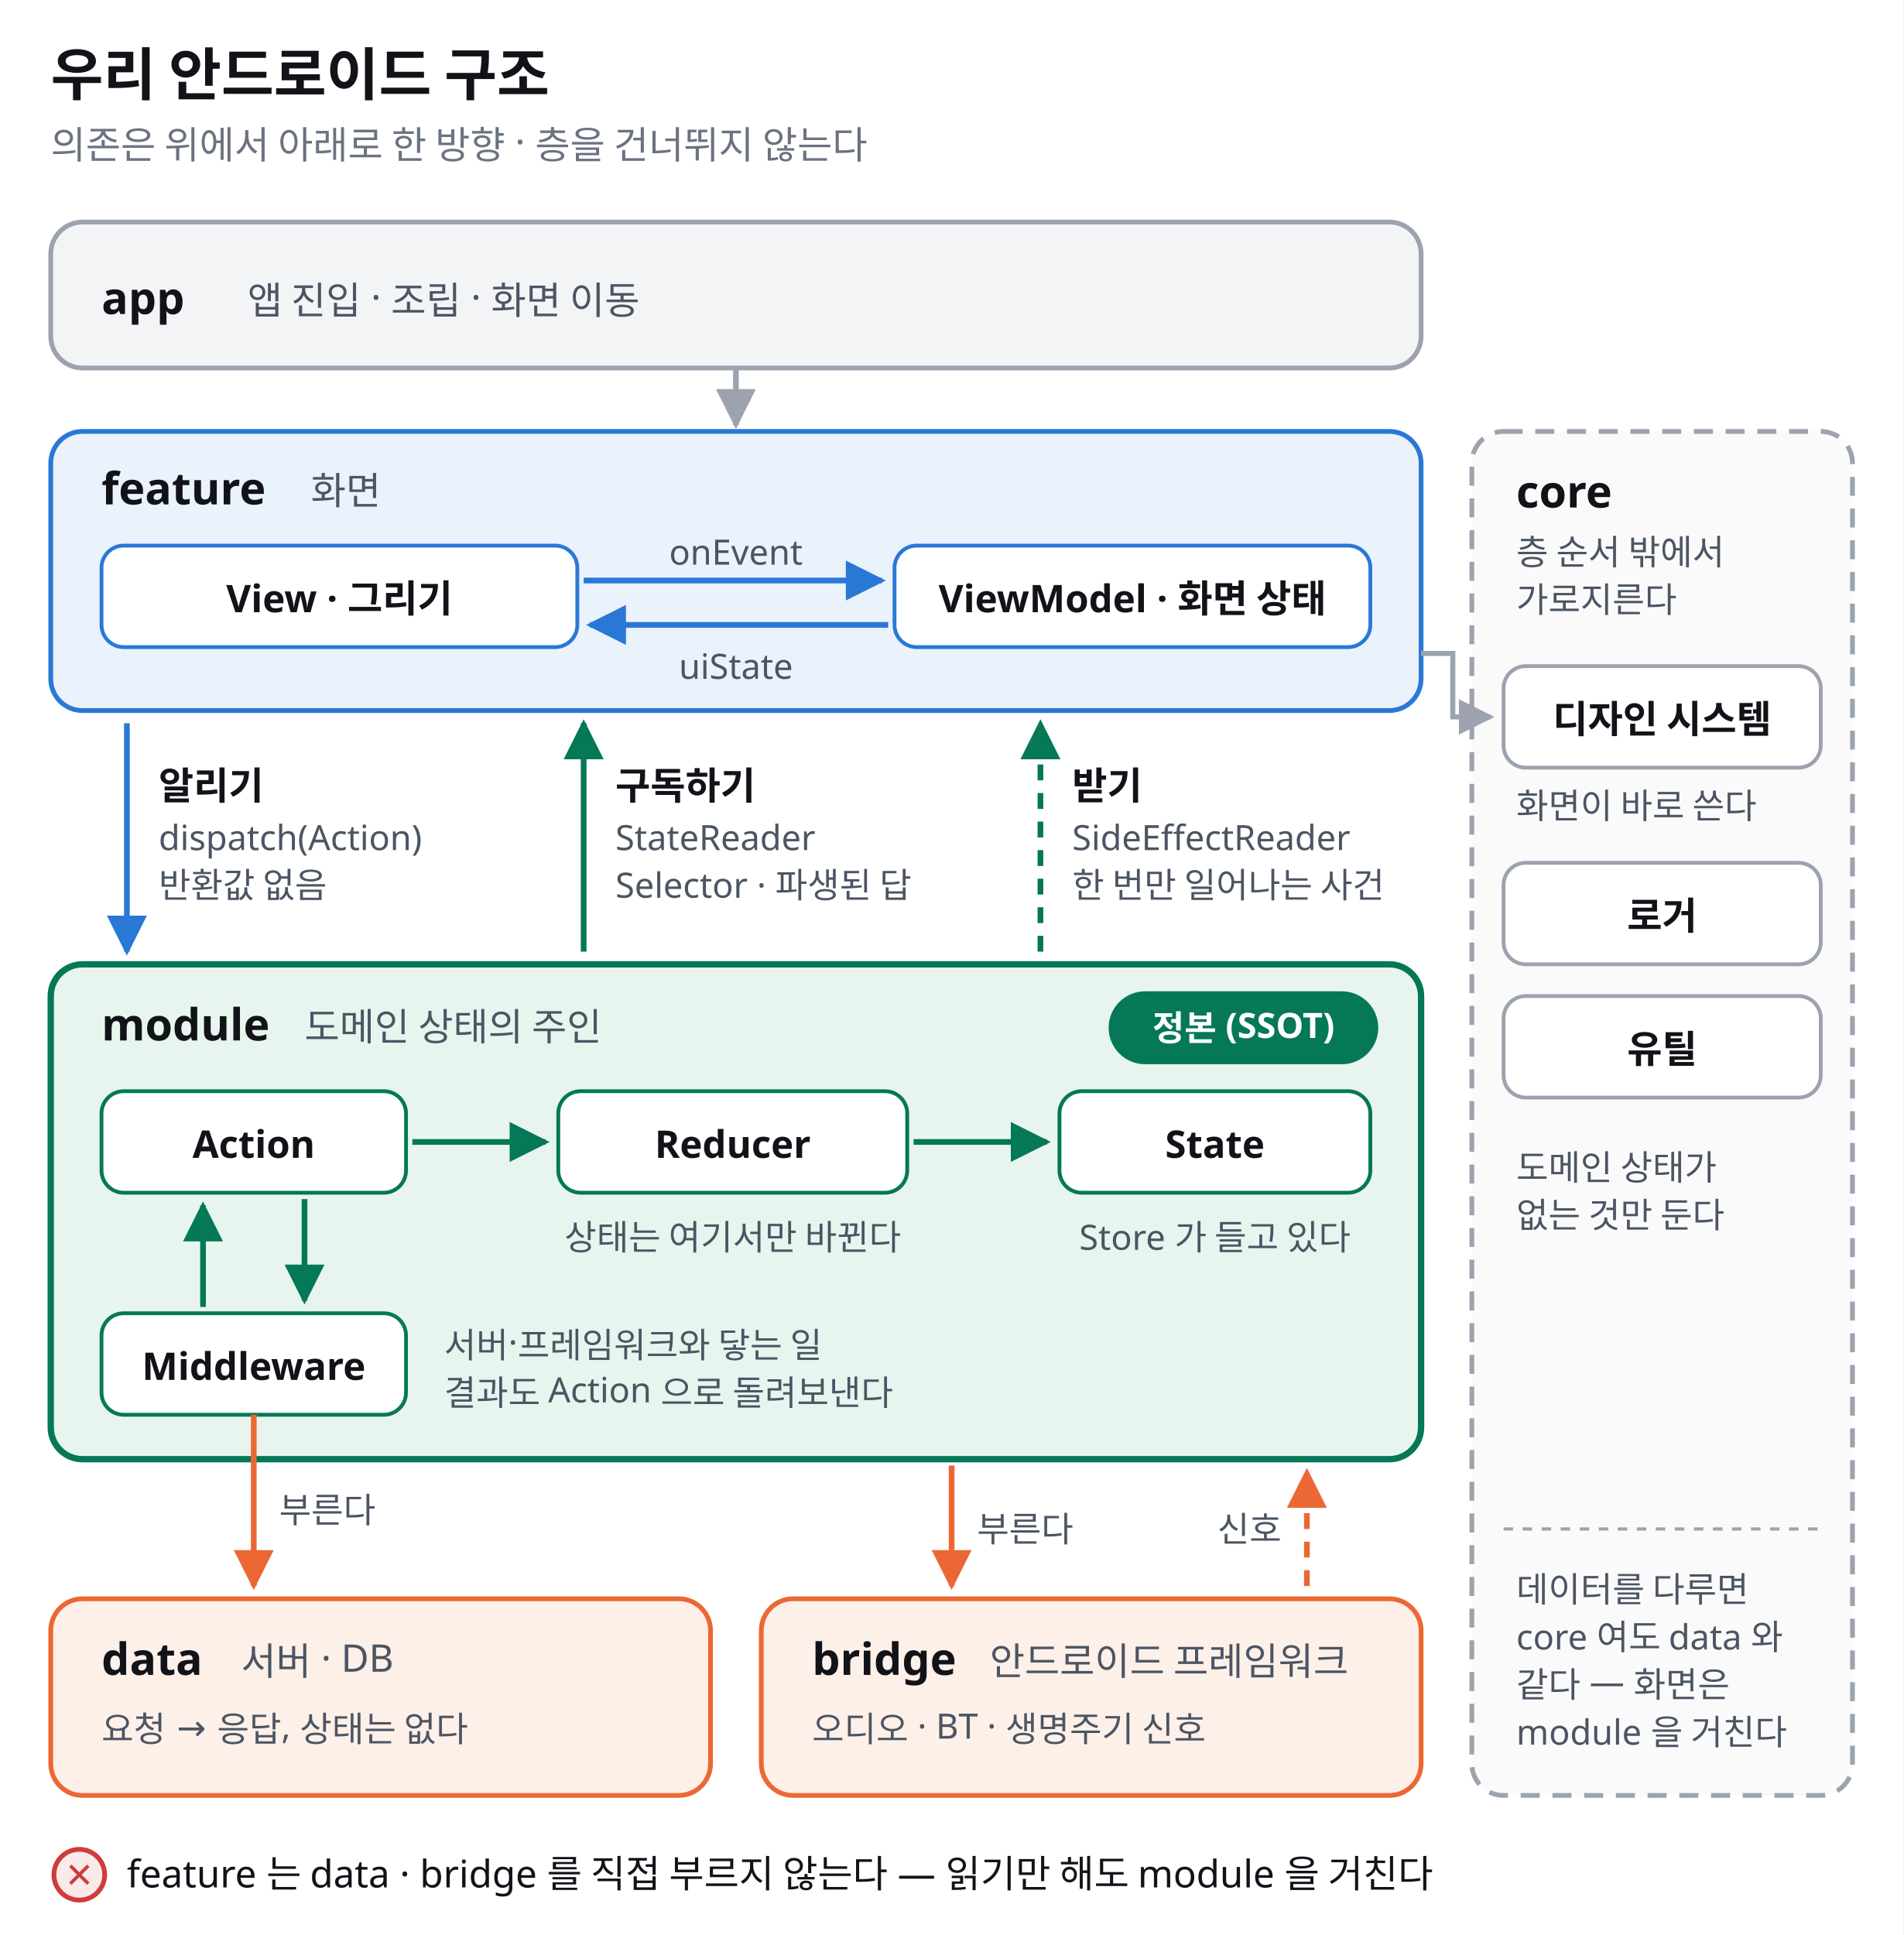
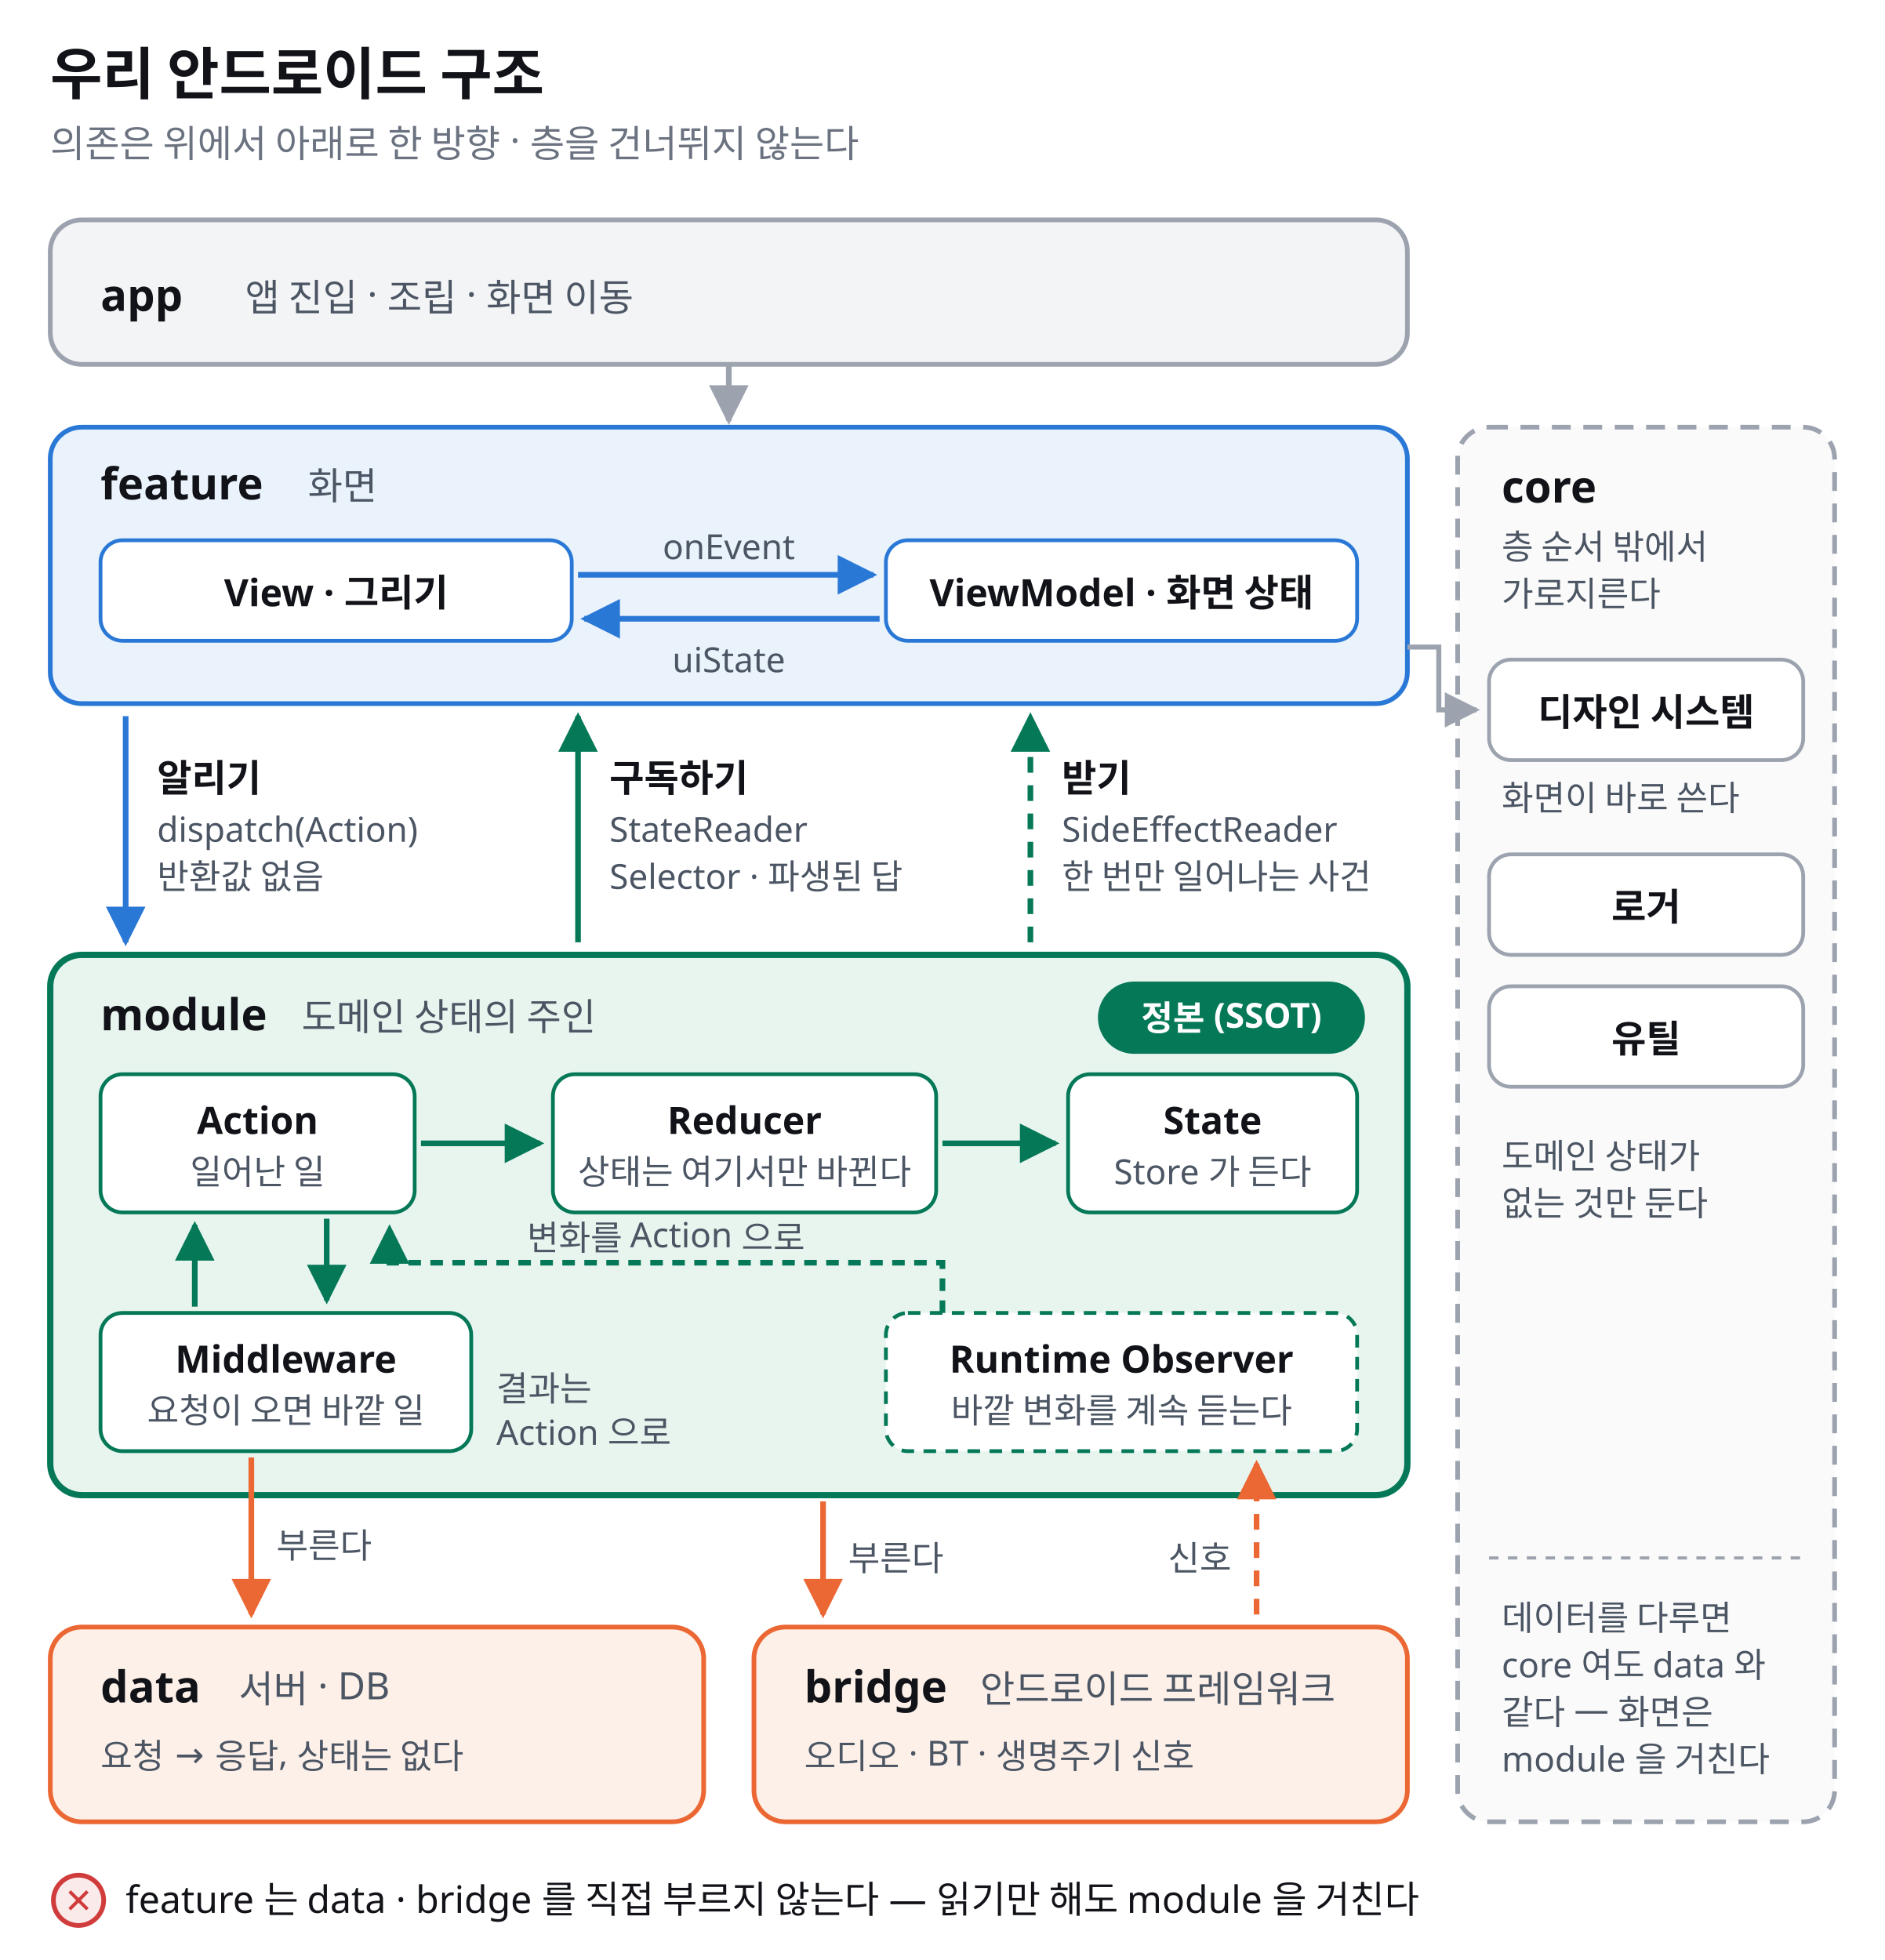
- <svg xmlns="http://www.w3.org/2000/svg" viewBox="0 0 600 610" width="600" height="610" role="img" aria-labelledby="t d">
-   <rect width="600" height="610" fill="#ffffff" />
+ <svg xmlns="http://www.w3.org/2000/svg" viewBox="0 0 600 624" width="600" height="624" role="img" aria-labelledby="t d">
+   <rect width="600" height="624" fill="#ffffff" />
  <g font-family="Pretendard, 'Apple SD Gothic Neo', 'Noto Sans KR', 'Malgun Gothic', sans-serif">
    <defs>
      <marker id="a-blue" viewBox="0 0 10 10" refX="9" refY="5" markerWidth="7" markerHeight="7" orient="auto-start-reverse">
        <path d="M0,0 L10,5 L0,10 z" fill="#2a78d6" />
      </marker>
      <marker id="a-green" viewBox="0 0 10 10" refX="9" refY="5" markerWidth="7" markerHeight="7" orient="auto-start-reverse">
        <path d="M0,0 L10,5 L0,10 z" fill="#047857" />
      </marker>
      <marker id="a-gray" viewBox="0 0 10 10" refX="9" refY="5" markerWidth="7" markerHeight="7" orient="auto-start-reverse">
        <path d="M0,0 L10,5 L0,10 z" fill="#9ca3af" />
      </marker>
      <marker id="a-orange" viewBox="0 0 10 10" refX="9" refY="5" markerWidth="7" markerHeight="7" orient="auto-start-reverse">
        <path d="M0,0 L10,5 L0,10 z" fill="#eb6834" />
      </marker>
    </defs>
    <text x="16" y="30" font-size="18" fill="#111318" font-weight="700">우리 안드로이드 구조</text>
    <text x="16" y="50" font-size="12" fill="#6b7280">의존은 위에서 아래로 한 방향 · 층을 건너뛰지 않는다</text>
    <rect x="16" y="70" width="432" height="46" rx="10" fill="#f3f4f6" stroke="#9ca3af" stroke-width="1.5" />
    <text x="32" y="99" font-size="14" fill="#111318" font-weight="700">app</text>
    <text x="78" y="99" font-size="12" fill="#4b5563">앱 진입 · 조립 · 화면 이동</text>
    <line x1="232" y1="116" x2="232" y2="134" stroke="#9ca3af" stroke-width="1.8" marker-end="url(#a-gray)" />
    <rect x="16" y="136" width="432" height="88" rx="10" fill="#eaf2fc" stroke="#2a78d6" stroke-width="1.5" />
    <text x="32" y="159" font-size="14" fill="#111318" font-weight="700">feature</text>
    <text x="98" y="159" font-size="12" fill="#4b5563">화면</text>
    <rect x="32" y="172" width="150" height="32" rx="7" fill="#ffffff" stroke="#2a78d6" stroke-width="1.2" />
    <text x="107" y="193" font-size="12" fill="#111318" text-anchor="middle" font-weight="600">View · 그리기</text>
    <rect x="282" y="172" width="150" height="32" rx="7" fill="#ffffff" stroke="#2a78d6" stroke-width="1.2" />
    <text x="357" y="193" font-size="12" fill="#111318" text-anchor="middle" font-weight="600">ViewModel · 화면 상태</text>
    <line x1="184" y1="183" x2="278" y2="183" stroke="#2a78d6" stroke-width="1.8" marker-end="url(#a-blue)" />
    <line x1="280" y1="197" x2="186" y2="197" stroke="#2a78d6" stroke-width="1.8" marker-end="url(#a-blue)" />
    <text x="232" y="178" font-size="11" fill="#4b5563" text-anchor="middle">onEvent</text>
    <text x="232" y="214" font-size="11" fill="#4b5563" text-anchor="middle">uiState</text>
    <line x1="40" y1="228" x2="40" y2="300" stroke="#2a78d6" stroke-width="1.8" marker-end="url(#a-blue)" />
    <text x="50" y="252" font-size="12" fill="#111318" font-weight="700">알리기</text>
    <text x="50" y="268" font-size="11" fill="#4b5563">dispatch(Action)</text>
    <text x="50" y="283" font-size="11" fill="#4b5563">반환값 없음</text>
    <line x1="184" y1="300" x2="184" y2="228" stroke="#047857" stroke-width="1.8" marker-end="url(#a-green)" />
    <text x="194" y="252" font-size="12" fill="#111318" font-weight="700">구독하기</text>
    <text x="194" y="268" font-size="11" fill="#4b5563">StateReader</text>
    <text x="194" y="283" font-size="11" fill="#4b5563">Selector · 파생된 답</text>
    <line x1="328" y1="300" x2="328" y2="228" stroke="#047857" stroke-width="1.8" stroke-dasharray="5 4" marker-end="url(#a-green)" />
    <text x="338" y="252" font-size="12" fill="#111318" font-weight="700">받기</text>
    <text x="338" y="268" font-size="11" fill="#4b5563">SideEffectReader</text>
    <text x="338" y="283" font-size="11" fill="#4b5563">한 번만 일어나는 사건</text>
-     <rect x="16" y="304" width="432" height="156" rx="10" fill="#e8f5ef" stroke="#047857" stroke-width="2" />
+     <rect x="16" y="304" width="432" height="172" rx="10" fill="#e8f5ef" stroke="#047857" stroke-width="2" />
    <text x="32" y="328" font-size="14" fill="#111318" font-weight="700">module</text>
    <text x="96" y="328" font-size="12" fill="#4b5563">도메인 상태의 주인</text>
    <rect x="350" y="313" width="84" height="22" rx="11" fill="#047857" stroke="#047857" stroke-width="1" />
    <text x="392" y="328" font-size="11" fill="#ffffff" text-anchor="middle" font-weight="700">정본 (SSOT)</text>
-     <rect x="32" y="344" width="96" height="32" rx="7" fill="#ffffff" stroke="#047857" stroke-width="1.2" />
-     <text x="80" y="365" font-size="12" fill="#111318" text-anchor="middle" font-weight="600">Action</text>
-     <rect x="176" y="344" width="110" height="32" rx="7" fill="#ffffff" stroke="#047857" stroke-width="1.2" />
-     <text x="231" y="365" font-size="12" fill="#111318" text-anchor="middle" font-weight="600">Reducer</text>
-     <rect x="334" y="344" width="98" height="32" rx="7" fill="#ffffff" stroke="#047857" stroke-width="1.2" />
-     <text x="383" y="365" font-size="12" fill="#111318" text-anchor="middle" font-weight="600">State</text>
-     <line x1="130" y1="360" x2="172" y2="360" stroke="#047857" stroke-width="1.8" marker-end="url(#a-green)" />
-     <line x1="288" y1="360" x2="330" y2="360" stroke="#047857" stroke-width="1.8" marker-end="url(#a-green)" />
-     <text x="231" y="394" font-size="11" fill="#4b5563" text-anchor="middle">상태는 여기서만 바뀐다</text>
-     <text x="383" y="394" font-size="11" fill="#4b5563" text-anchor="middle">Store 가 들고 있다</text>
-     <rect x="32" y="414" width="96" height="32" rx="7" fill="#ffffff" stroke="#047857" stroke-width="1.2" />
-     <text x="80" y="435" font-size="12" fill="#111318" text-anchor="middle" font-weight="600">Middleware</text>
-     <line x1="96" y1="378" x2="96" y2="410" stroke="#047857" stroke-width="1.8" marker-end="url(#a-green)" />
-     <line x1="64" y1="412" x2="64" y2="380" stroke="#047857" stroke-width="1.8" marker-end="url(#a-green)" />
-     <text x="140" y="428" font-size="11" fill="#4b5563">서버·프레임워크와 닿는 일</text>
-     <text x="140" y="443" font-size="11" fill="#4b5563">결과도 Action 으로 돌려보낸다</text>
-     <line x1="80" y1="446" x2="80" y2="500" stroke="#eb6834" stroke-width="1.8" marker-end="url(#a-orange)" />
-     <text x="88" y="480" font-size="11" fill="#4b5563">부른다</text>
-     <line x1="300" y1="462" x2="300" y2="500" stroke="#eb6834" stroke-width="1.8" marker-end="url(#a-orange)" />
-     <text x="308" y="486" font-size="11" fill="#4b5563">부른다</text>
-     <line x1="412" y1="500" x2="412" y2="464" stroke="#eb6834" stroke-width="1.8" stroke-dasharray="5 4" marker-end="url(#a-orange)" />
-     <text x="404" y="486" font-size="11" fill="#4b5563" text-anchor="end">신호</text>
-     <rect x="16" y="504" width="208" height="62" rx="10" fill="#fdf0e8" stroke="#eb6834" stroke-width="1.5" />
-     <text x="32" y="528" font-size="14" fill="#111318" font-weight="700">data</text>
-     <text x="76" y="528" font-size="12" fill="#4b5563">서버 · DB</text>
-     <text x="32" y="549" font-size="11" fill="#4b5563">요청 → 응답, 상태는 없다</text>
-     <rect x="240" y="504" width="208" height="62" rx="10" fill="#fdf0e8" stroke="#eb6834" stroke-width="1.5" />
-     <text x="256" y="528" font-size="14" fill="#111318" font-weight="700">bridge</text>
-     <text x="312" y="528" font-size="12" fill="#4b5563">안드로이드 프레임워크</text>
-     <text x="256" y="549" font-size="11" fill="#4b5563">오디오 · BT · 생명주기 신호</text>
-     <rect x="464" y="136" width="120" height="430" rx="10" fill="#fafafa" stroke="#9ca3af" stroke-width="1.5" stroke-dasharray="6 4" />
+     <rect x="32" y="342" width="100" height="44" rx="7" fill="#ffffff" stroke="#047857" stroke-width="1.2" />
+     <text x="82" y="361" font-size="12" fill="#111318" text-anchor="middle" font-weight="600">Action</text>
+     <text x="82" y="377" font-size="11" fill="#4b5563" text-anchor="middle">일어난 일</text>
+     <rect x="176" y="342" width="122" height="44" rx="7" fill="#ffffff" stroke="#047857" stroke-width="1.2" />
+     <text x="237" y="361" font-size="12" fill="#111318" text-anchor="middle" font-weight="600">Reducer</text>
+     <text x="237" y="377" font-size="11" fill="#4b5563" text-anchor="middle">상태는 여기서만 바뀐다</text>
+     <rect x="340" y="342" width="92" height="44" rx="7" fill="#ffffff" stroke="#047857" stroke-width="1.2" />
+     <text x="386" y="361" font-size="12" fill="#111318" text-anchor="middle" font-weight="600">State</text>
+     <text x="386" y="377" font-size="11" fill="#4b5563" text-anchor="middle">Store 가 든다</text>
+     <line x1="134" y1="364" x2="172" y2="364" stroke="#047857" stroke-width="1.8" marker-end="url(#a-green)" />
+     <line x1="300" y1="364" x2="336" y2="364" stroke="#047857" stroke-width="1.8" marker-end="url(#a-green)" />
+     <rect x="32" y="418" width="118" height="44" rx="7" fill="#ffffff" stroke="#047857" stroke-width="1.2" />
+     <text x="91" y="437" font-size="12" fill="#111318" text-anchor="middle" font-weight="600">Middleware</text>
+     <text x="91" y="453" font-size="11" fill="#4b5563" text-anchor="middle">요청이 오면 바깥 일</text>
+     <rect x="282" y="418" width="150" height="44" rx="7" fill="#ffffff" stroke="#047857" stroke-width="1.2" stroke-dasharray="4 3" />
+     <text x="357" y="437" font-size="12" fill="#111318" text-anchor="middle" font-weight="600">Runtime Observer</text>
+     <text x="357" y="453" font-size="11" fill="#4b5563" text-anchor="middle">바깥 변화를 계속 듣는다</text>
+     <line x1="104" y1="388" x2="104" y2="414" stroke="#047857" stroke-width="1.8" marker-end="url(#a-green)" />
+     <line x1="62" y1="416" x2="62" y2="390" stroke="#047857" stroke-width="1.8" marker-end="url(#a-green)" />
+     <text x="158" y="446" font-size="11" fill="#4b5563">결과는</text>
+     <text x="158" y="460" font-size="11" fill="#4b5563">Action 으로</text>
+     <path d="M300,418 V402 H124 V391" fill="none" stroke="#047857" stroke-width="1.8" stroke-dasharray="4 3" marker-end="url(#a-green)" />
+     <text x="212" y="398" font-size="11" fill="#4b5563" text-anchor="middle">변화를 Action 으로</text>
+     <line x1="80" y1="464" x2="80" y2="514" stroke="#eb6834" stroke-width="1.8" marker-end="url(#a-orange)" />
+     <text x="88" y="496" font-size="11" fill="#4b5563">부른다</text>
+     <line x1="262" y1="478" x2="262" y2="514" stroke="#eb6834" stroke-width="1.8" marker-end="url(#a-orange)" />
+     <text x="270" y="500" font-size="11" fill="#4b5563">부른다</text>
+     <line x1="400" y1="514" x2="400" y2="466" stroke="#eb6834" stroke-width="1.8" stroke-dasharray="5 4" marker-end="url(#a-orange)" />
+     <text x="392" y="500" font-size="11" fill="#4b5563" text-anchor="end">신호</text>
+     <rect x="16" y="518" width="208" height="62" rx="10" fill="#fdf0e8" stroke="#eb6834" stroke-width="1.5" />
+     <text x="32" y="542" font-size="14" fill="#111318" font-weight="700">data</text>
+     <text x="76" y="542" font-size="12" fill="#4b5563">서버 · DB</text>
+     <text x="32" y="563" font-size="11" fill="#4b5563">요청 → 응답, 상태는 없다</text>
+     <rect x="240" y="518" width="208" height="62" rx="10" fill="#fdf0e8" stroke="#eb6834" stroke-width="1.5" />
+     <text x="256" y="542" font-size="14" fill="#111318" font-weight="700">bridge</text>
+     <text x="312" y="542" font-size="12" fill="#4b5563">안드로이드 프레임워크</text>
+     <text x="256" y="563" font-size="11" fill="#4b5563">오디오 · BT · 생명주기 신호</text>
+     <rect x="464" y="136" width="120" height="444" rx="10" fill="#fafafa" stroke="#9ca3af" stroke-width="1.5" stroke-dasharray="6 4" />
    <text x="478" y="160" font-size="14" fill="#111318" font-weight="700">core</text>
    <text x="478" y="178" font-size="11" fill="#4b5563">층 순서 밖에서</text>
    <text x="478" y="193" font-size="11" fill="#4b5563">가로지른다</text>
    <rect x="474" y="210" width="100" height="32" rx="7" fill="#ffffff" stroke="#9ca3af" stroke-width="1.2" />
    <text x="524" y="231" font-size="12" fill="#111318" text-anchor="middle" font-weight="600">디자인 시스템</text>
    <text x="478" y="258" font-size="11" fill="#4b5563">화면이 바로 쓴다</text>
    <rect x="474" y="272" width="100" height="32" rx="7" fill="#ffffff" stroke="#9ca3af" stroke-width="1.2" />
    <text x="524" y="293" font-size="12" fill="#111318" text-anchor="middle" font-weight="600">로거</text>
    <rect x="474" y="314" width="100" height="32" rx="7" fill="#ffffff" stroke="#9ca3af" stroke-width="1.2" />
    <text x="524" y="335" font-size="12" fill="#111318" text-anchor="middle" font-weight="600">유틸</text>
    <text x="478" y="372" font-size="11" fill="#4b5563">도메인 상태가</text>
    <text x="478" y="387" font-size="11" fill="#4b5563">없는 것만 둔다</text>
-     <line x1="474" x2="574" y1="482" y2="482" stroke="#9ca3af" stroke-dasharray="3 3" />
-     <text x="478" y="505" font-size="11" fill="#4b5563">데이터를 다루면</text>
-     <text x="478" y="520" font-size="11" fill="#4b5563">core 여도 data 와</text>
-     <text x="478" y="535" font-size="11" fill="#4b5563">같다 — 화면은</text>
-     <text x="478" y="550" font-size="11" fill="#4b5563">module 을 거친다</text>
+     <line x1="474" x2="574" y1="496" y2="496" stroke="#9ca3af" stroke-dasharray="3 3" />
+     <text x="478" y="519" font-size="11" fill="#4b5563">데이터를 다루면</text>
+     <text x="478" y="534" font-size="11" fill="#4b5563">core 여도 data 와</text>
+     <text x="478" y="549" font-size="11" fill="#4b5563">같다 — 화면은</text>
+     <text x="478" y="564" font-size="11" fill="#4b5563">module 을 거친다</text>
    <path d="M448,206 H458 V226 H470" fill="none" stroke="#9ca3af" stroke-width="1.6" marker-end="url(#a-gray)" />
-     <circle cx="25" cy="591" r="8" fill="#fbeaea" stroke="#d03b3b" stroke-width="1.5" />
-     <text x="25" y="595" font-size="11" fill="#d03b3b" text-anchor="middle" font-weight="700">✕</text>
-     <text x="40" y="595" font-size="12" fill="#111318">feature 는 data · bridge 를 직접 부르지 않는다 — 읽기만 해도 module 을 거친다</text>
+     <circle cx="25" cy="605" r="8" fill="#fbeaea" stroke="#d03b3b" stroke-width="1.5" />
+     <text x="25" y="609" font-size="11" fill="#d03b3b" text-anchor="middle" font-weight="700">✕</text>
+     <text x="40" y="609" font-size="12" fill="#111318">feature 는 data · bridge 를 직접 부르지 않는다 — 읽기만 해도 module 을 거친다</text>
  </g>
</svg>
